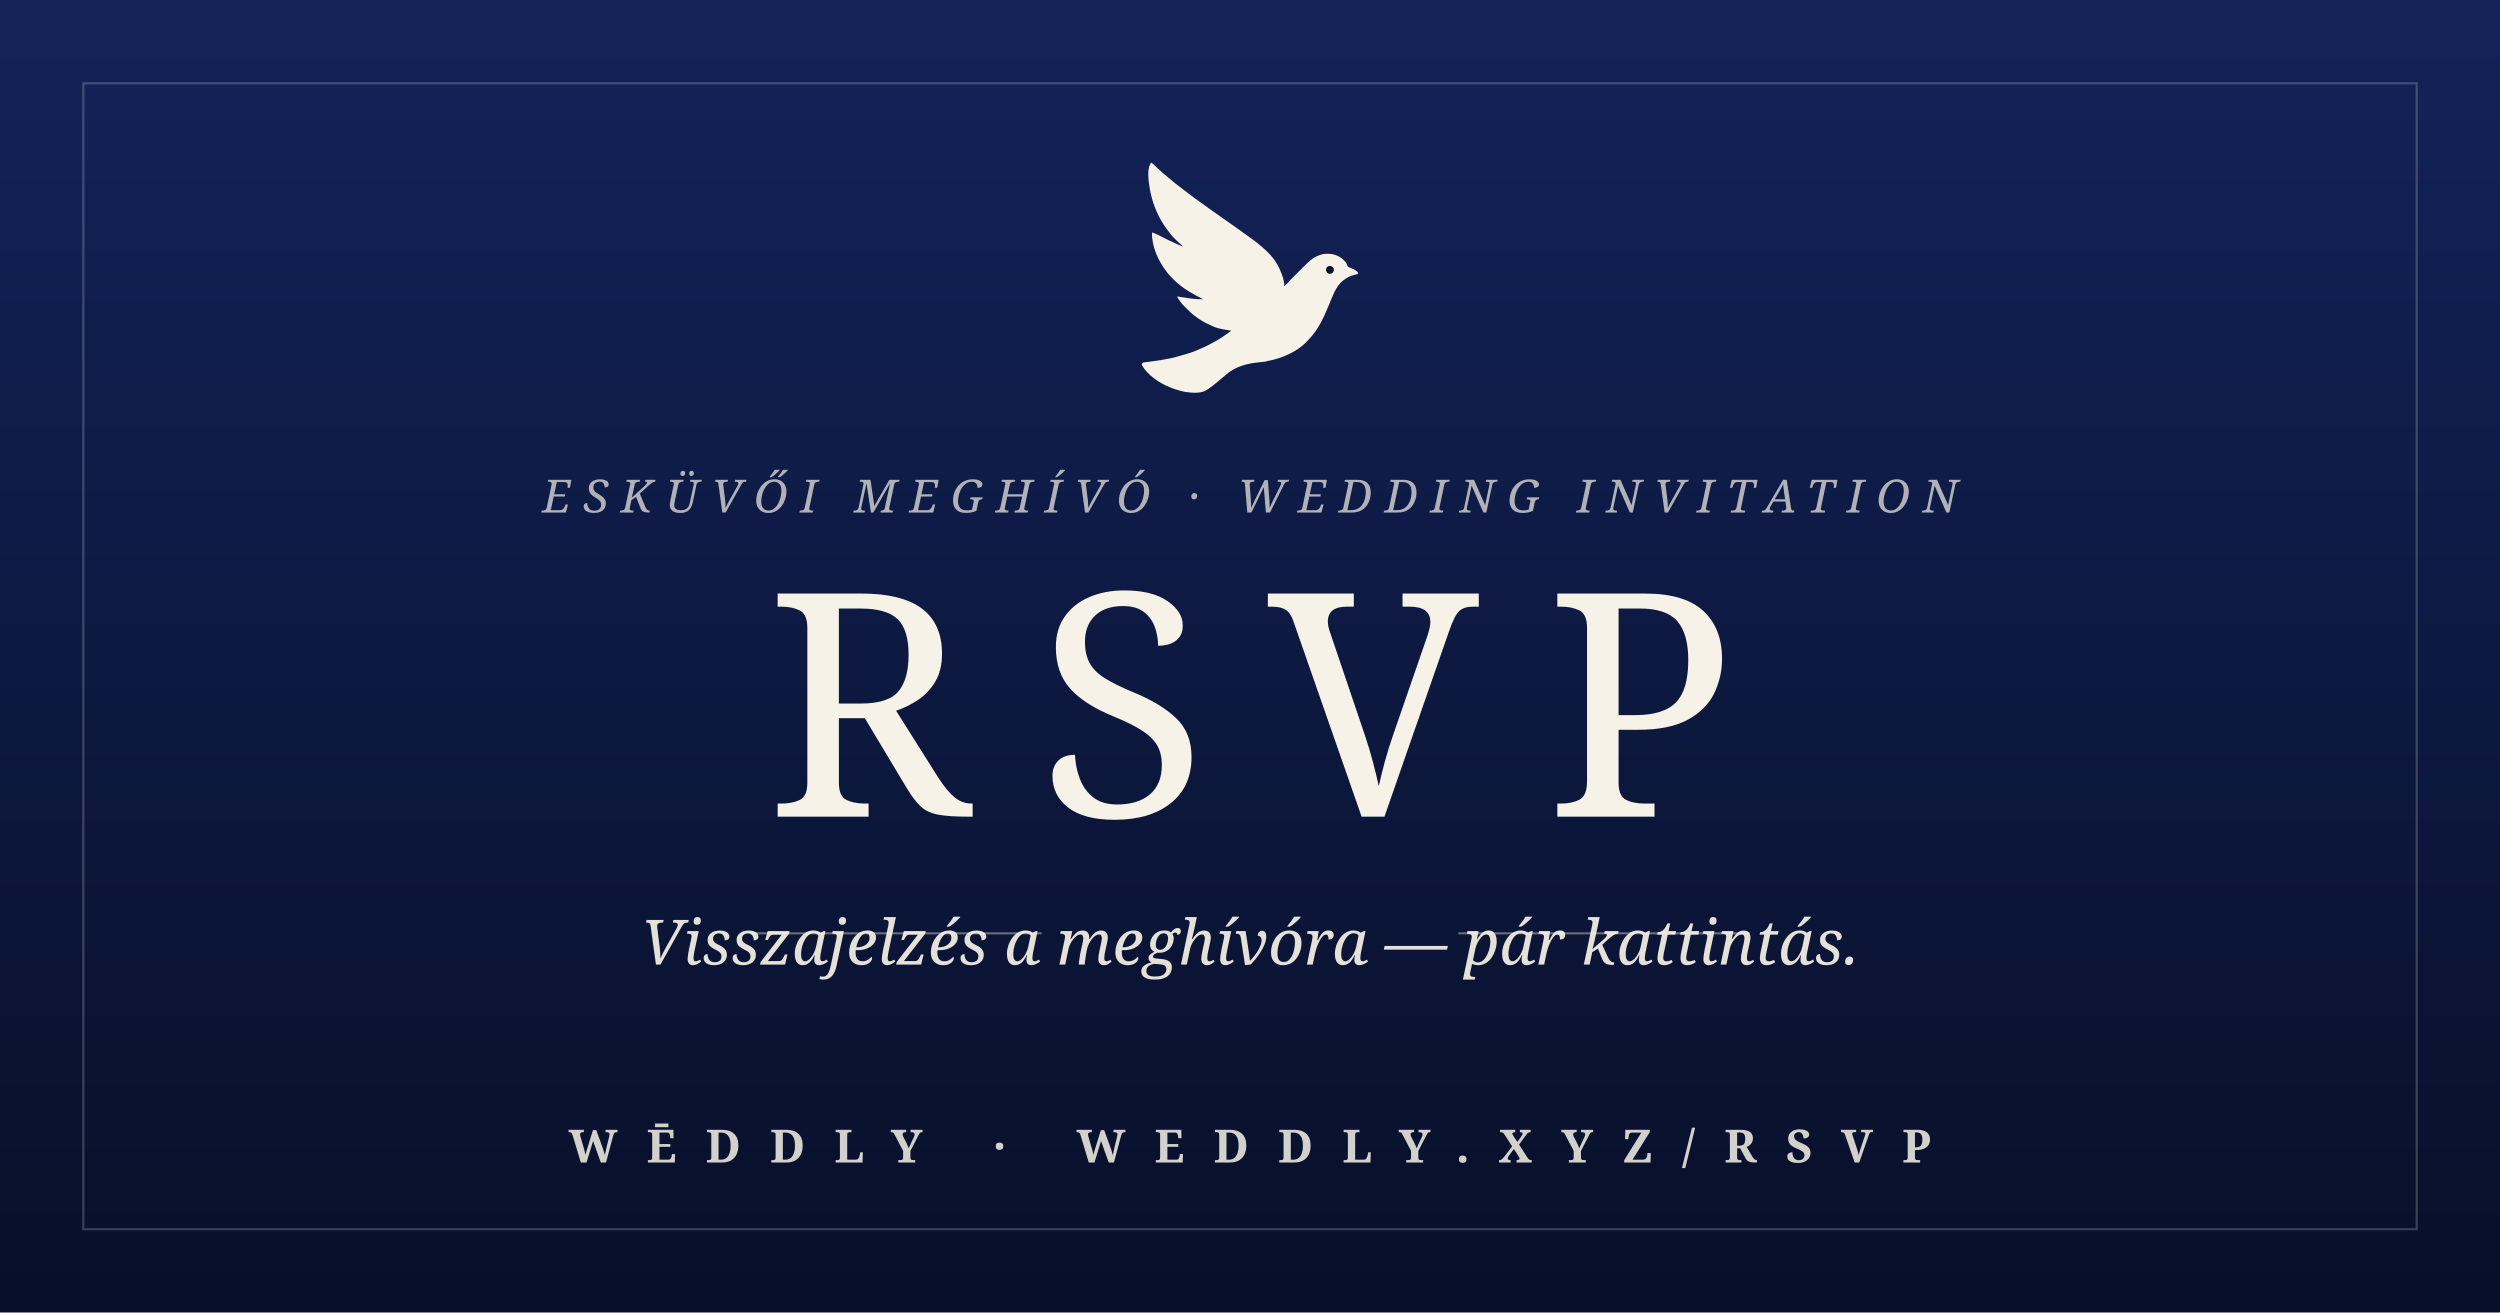
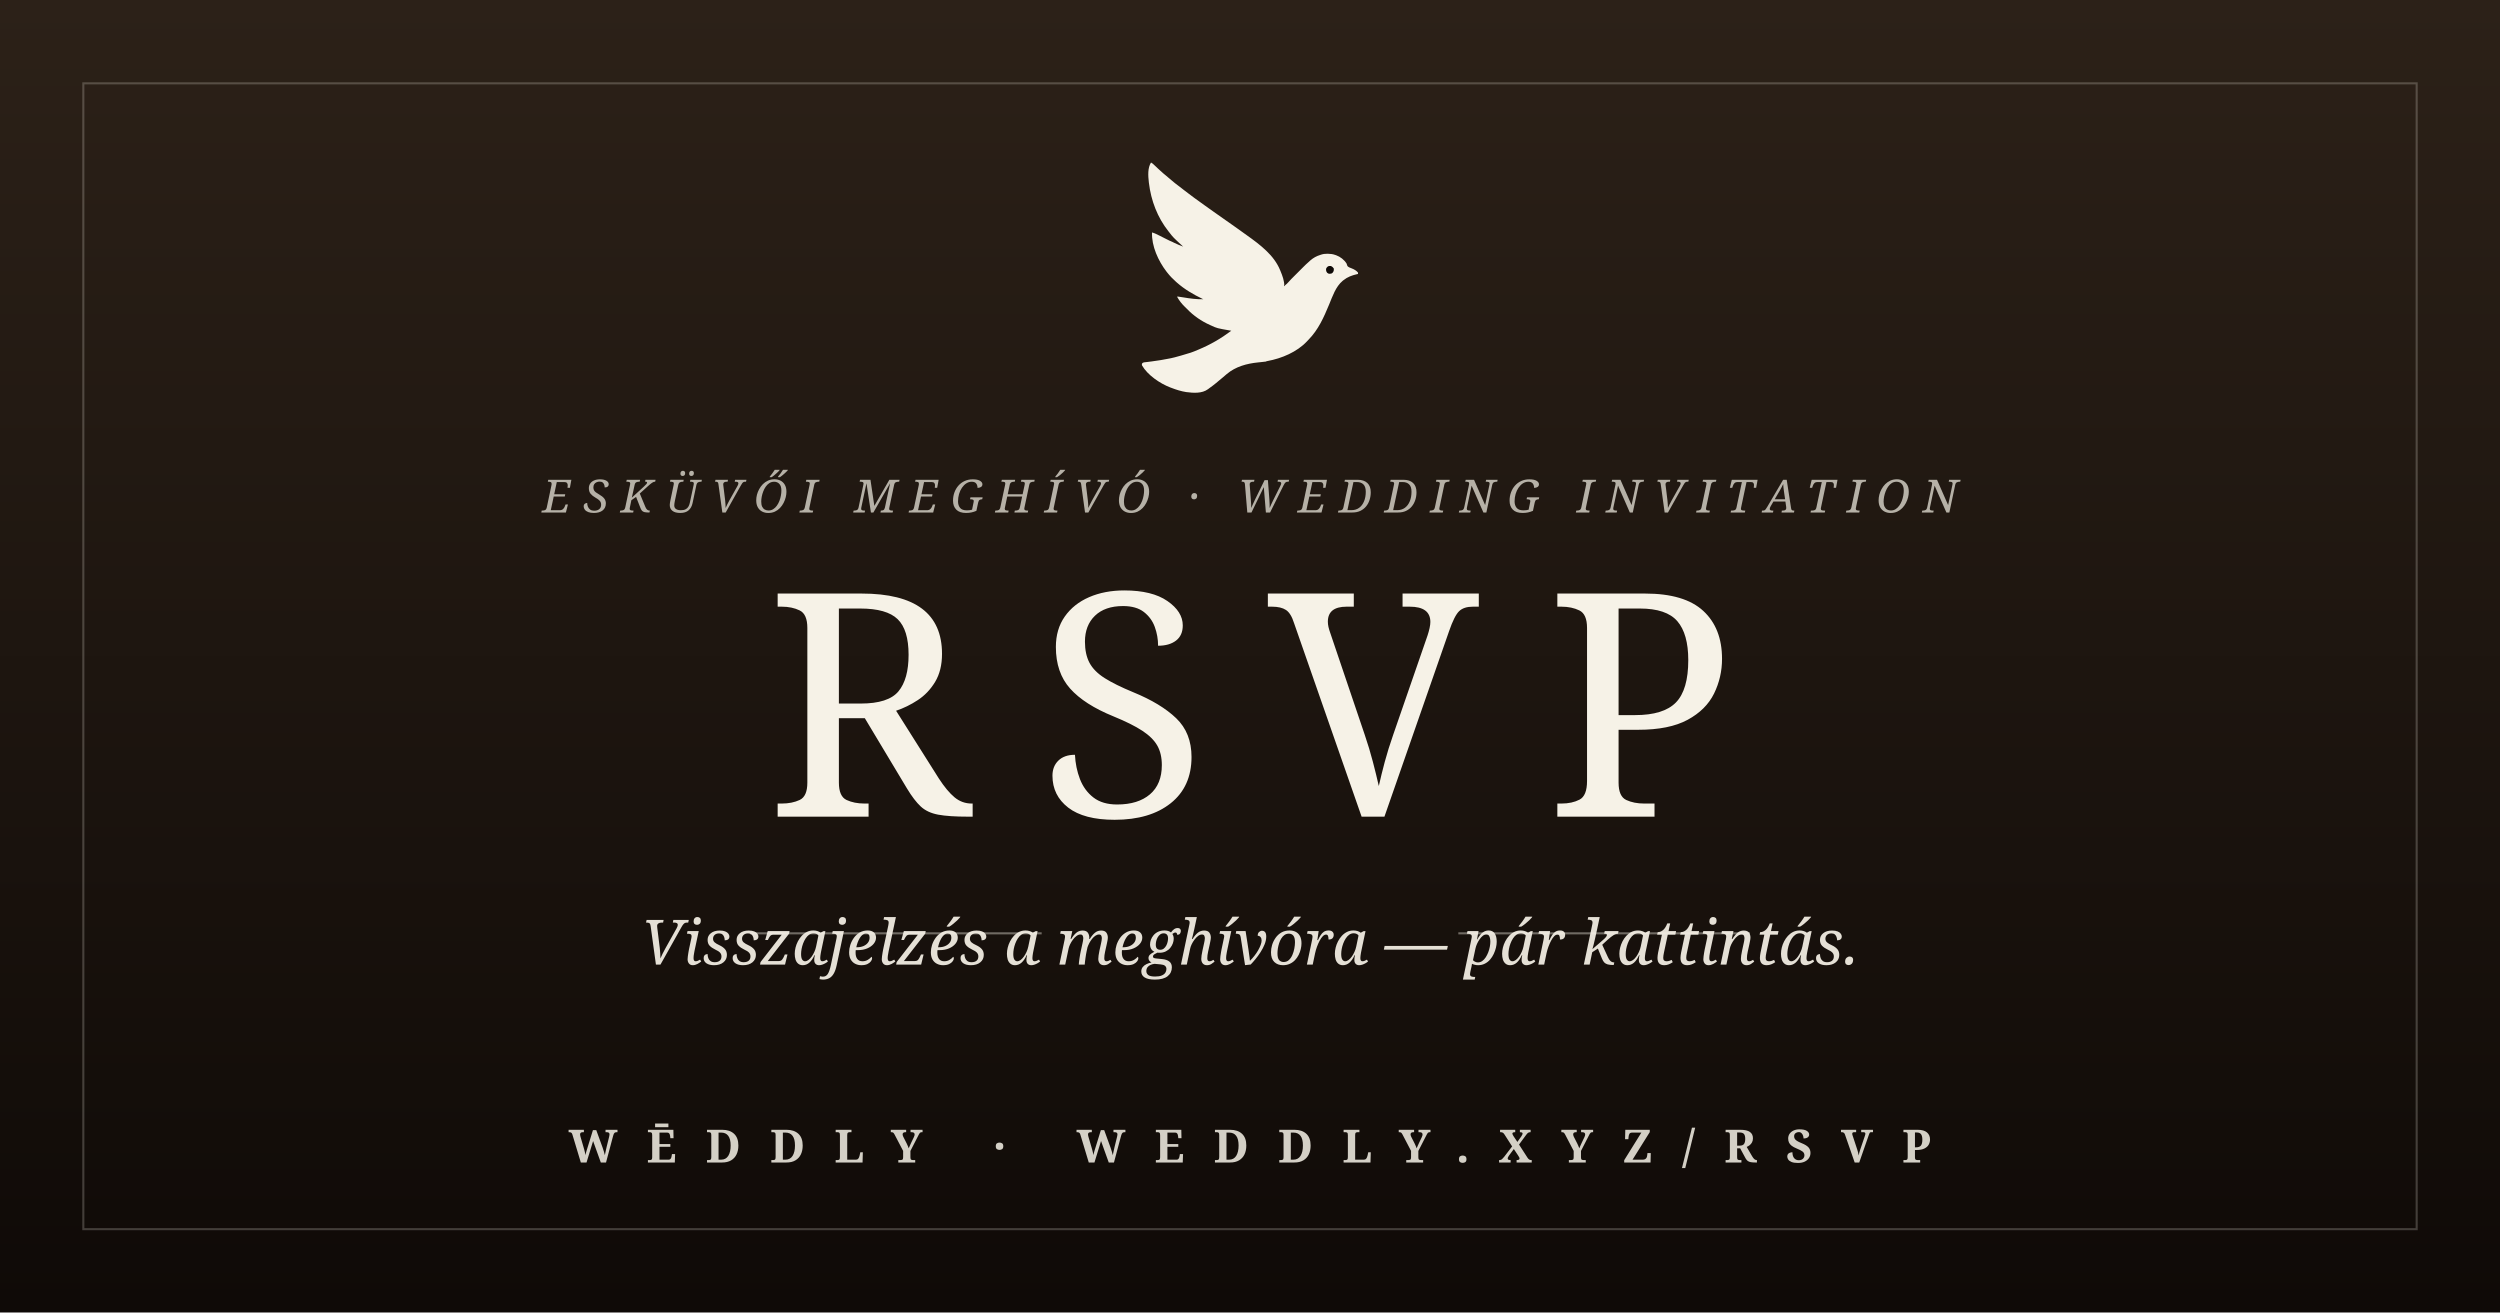
<svg xmlns="http://www.w3.org/2000/svg" width="1200" height="630" viewBox="0 0 1200 630">
  <linearGradient id="bg" x1="0" y1="0" x2="0" y2="1">
-     <stop offset="0" stop-color="#13235a" />
-     <stop offset="1" stop-color="#080f28" />
+     <stop offset="0" stop-color="#2c2118" />
+     <stop offset="1" stop-color="#0f0a07" />
  </linearGradient>
  <rect width="1200" height="630" fill="url(#bg)" />
  <rect x="40" y="40" width="1120" height="550" fill="none" stroke="#f6f2e7" stroke-width="1" stroke-opacity="0.22" />
  <svg x="548" y="78" width="104" height="111" viewBox="337 282 624 668" preserveAspectRatio="xMidYMid meet">
    <path d="M0 0 C3.899 2.133 6.739 4.552 9.812 7.75 C13.34 11.35 16.917 14.755 20.746 18.027 C23.104 20.091 25.394 22.217 27.683 24.357 C32.854 29.188 38.095 33.786 43.676 38.145 C46.005 40.004 48.224 41.943 50.438 43.938 C55.482 48.472 60.721 52.742 66 57 C67.111 57.904 68.221 58.807 69.332 59.711 C78.152 66.856 87.186 73.689 96.285 80.473 C100.074 83.299 103.828 86.165 107.562 89.062 C119.307 98.135 131.324 106.855 143.422 115.449 C147.57 118.399 151.69 121.389 155.812 124.375 C163.8 130.154 171.84 135.854 179.904 141.525 C181.985 142.989 184.063 144.457 186.141 145.926 C193.747 151.303 201.366 156.662 209 162 C217.326 167.822 225.632 173.671 233.928 179.537 C236.018 181.013 238.11 182.485 240.203 183.957 C248.336 189.679 256.428 195.454 264.482 201.287 C268.401 204.125 272.326 206.951 276.27 209.753 C295.652 223.526 314.799 237.528 332 254 C332.527 254.5 333.054 254.999 333.597 255.514 C349.975 271.12 364.42 289.909 373 311 C373.296 311.705 373.593 312.41 373.898 313.137 C379.542 326.793 385.434 341.993 385 357 C385.66 357 386.32 357 387 357 C387 356.34 387 355.68 387 355 C388.769 353.3 390.664 351.792 392.566 350.242 C394.564 348.402 396.235 346.598 397.984 344.536 C402.643 339.18 407.661 334.195 412.684 329.184 C413.708 328.158 414.733 327.133 415.757 326.107 C417.893 323.97 420.03 321.834 422.169 319.7 C424.89 316.985 427.606 314.266 430.322 311.545 C432.433 309.43 434.547 307.317 436.661 305.205 C437.663 304.204 438.664 303.202 439.664 302.2 C444.728 297.126 449.814 292.144 455.27 287.491 C457.122 285.895 458.904 284.235 460.688 282.562 C469.011 275.316 478.474 270.19 489 267 C489.723 266.75 490.447 266.5 491.192 266.242 C497.368 264.199 502.888 263.521 509.375 263.625 C510.294 263.634 511.213 263.644 512.16 263.654 C519.124 263.808 525.413 264.638 532 267 C532.967 267.317 533.934 267.634 534.93 267.961 C547.115 272.424 558.093 280.941 565 292 C565.527 293.554 566.029 295.116 566.5 296.688 C567.893 300.259 568.985 300.992 572.445 302.871 C575.243 304.092 578.082 305.196 580.926 306.305 C587.131 308.762 593.772 312.719 598 318 C598 319.32 598 320.64 598 322 C597.031 322.208 596.061 322.415 595.062 322.629 C580.807 325.84 567.468 330.7 556 340 C554.757 340.982 554.757 340.982 553.488 341.984 C533.433 358.815 524.509 386.357 514.737 409.833 C499.124 447.324 483.576 482.963 454.7 512.26 C453.196 513.8 451.729 515.363 450.273 516.949 C421.483 547.478 377.495 565.952 336.844 573.422 C334.067 573.858 334.067 573.858 332 575 C329.046 575.379 326.099 575.712 323.137 576.016 C321.279 576.217 319.422 576.419 317.564 576.621 C314.659 576.934 311.753 577.243 308.846 577.542 C276.434 580.889 244.407 589.569 219 611 C218.448 611.466 217.896 611.931 217.327 612.411 C214.327 614.949 211.346 617.509 208.379 620.086 C204.55 623.404 200.631 626.607 196.695 629.797 C193.85 632.122 191.052 634.499 188.25 636.875 C181.924 642.156 175.344 647.038 168.635 651.819 C167.273 652.803 165.937 653.823 164.609 654.852 C147.217 667.796 122.141 665.839 101.668 663.148 C86.861 660.822 72.941 656.407 59 651 C57.881 650.591 56.762 650.183 55.609 649.762 C26.187 638.461 -9.994 614.124 -26 586 C-26.418 583.344 -26.418 583.344 -26 581 C-24.291 578.682 -23.238 578.058 -20.413 577.372 C-19.376 577.252 -18.338 577.131 -17.27 577.008 C-16.091 576.863 -14.912 576.718 -13.697 576.569 C-11.774 576.349 -11.774 576.349 -9.812 576.125 C-7.069 575.788 -4.328 575.441 -1.586 575.094 C-0.878 575.005 -0.17 574.917 0.559 574.826 C18.688 572.547 36.726 569.606 54.625 565.938 C55.767 565.704 56.909 565.471 58.086 565.231 C65.111 563.746 71.994 561.937 78.883 559.912 C81.704 559.087 84.532 558.311 87.375 557.562 C93.373 555.941 99.285 554.063 105.207 552.188 C108.212 551.247 111.221 550.358 114.25 549.5 C117.778 548.447 121.132 547.16 124.523 545.727 C128.705 543.966 132.89 542.218 137.086 540.492 C171.429 526.257 202.302 508.315 232 486 C231.282 485.875 230.563 485.749 229.823 485.62 C190.589 478.721 190.589 478.721 174 471 C172.845 470.487 171.69 469.974 170.5 469.445 C145.475 458.224 123 442.838 104 423 C103.154 422.154 102.309 421.309 101.438 420.438 C100.231 419.231 100.231 419.231 99 418 C98.254 417.306 98.254 417.306 97.492 416.598 C89.311 408.816 81.552 398.862 76 389 C76 388.34 76 387.68 76 387 C82.147 387.686 88.211 388.704 94.304 389.765 C113.217 393.041 131.772 395.397 151 395 C150.262 394.644 149.524 394.288 148.763 393.921 C122.163 381.028 97.273 366.584 75 347 C73.654 345.822 73.654 345.822 72.281 344.621 C63.002 336.387 54.653 327.775 47 318 C46.246 317.04 45.492 316.079 44.715 315.09 C21.099 284.344 1.396 241.466 3 202 C10.915 204.261 17.979 207.876 25.271 211.609 C30.43 214.238 35.608 216.829 40.785 219.422 C42.663 220.363 44.539 221.307 46.415 222.251 C47.581 222.836 48.748 223.421 49.949 224.023 C50.994 224.549 52.039 225.074 53.116 225.615 C55.712 226.862 58.32 227.95 61 229 C62.967 229.962 64.925 230.942 66.875 231.938 C75.374 236.213 84.115 239.62 93 243 C92.103 242.175 91.206 241.35 90.281 240.5 C63.763 216.004 63.763 216.004 53 202 C51.824 200.532 51.824 200.532 50.625 199.035 C18.602 158.808 0.046 109.8 -6 59 C-6.103 58.156 -6.206 57.313 -6.312 56.444 C-8.356 38.235 -9.918 16.127 0 0 Z " fill="#f6f2e7" transform="translate(363,282)" />
-     <path d="M0 0 C3.704 2.027 5.654 3.48 8 7 C8.463 11.999 8.104 15.009 5 19 C2.456 21.837 0.244 22.274 -3.438 22.5 C-7.184 22.389 -7.893 22.084 -11 19.625 C-13.803 15.946 -14.34 13.717 -14.289 9.035 C-13.836 5.846 -12.261 4.196 -10 2 C-6.245 -0.503 -4.453 -0.453 0 0 Z " fill="#0a1330" transform="translate(883,581)" />
+     <path d="M0 0 C3.704 2.027 5.654 3.48 8 7 C8.463 11.999 8.104 15.009 5 19 C2.456 21.837 0.244 22.274 -3.438 22.5 C-7.184 22.389 -7.893 22.084 -11 19.625 C-13.803 15.946 -14.34 13.717 -14.289 9.035 C-13.836 5.846 -12.261 4.196 -10 2 C-6.245 -0.503 -4.453 -0.453 0 0 Z " fill="#0f0a07" transform="translate(883,581)" />
  </svg>
  <text x="600" y="246" font-family="'Cormorant Garamond', Georgia, serif" font-size="22" font-style="italic" letter-spacing="6" fill="#f6f2e7" fill-opacity="0.7" text-anchor="middle">ESKÜVŐI MEGHÍVÓ · WEDDING INVITATION</text>
  <text x="600" y="392" font-family="'Cormorant Garamond', Georgia, serif" font-size="150" font-weight="500" letter-spacing="32" fill="#f6f2e7" text-anchor="middle">RSVP</text>
  <line x1="360" y1="448" x2="500" y2="448" stroke="#f6f2e7" stroke-width="1" stroke-opacity="0.4" />
  <line x1="700" y1="448" x2="840" y2="448" stroke="#f6f2e7" stroke-width="1" stroke-opacity="0.4" />
  <text x="600" y="463" font-family="'Cormorant Garamond', Georgia, serif" font-size="30" font-style="italic" fill="#f6f2e7" fill-opacity="0.92" text-anchor="middle">Visszajelzés a meghívóra — pár kattintás.</text>
  <text x="600" y="558" font-family="'Cormorant Garamond', Georgia, serif" font-size="22" font-weight="600" letter-spacing="14" fill="#f6f2e7" fill-opacity="0.85" text-anchor="middle">WĒDDLY · WEDDLY.XYZ/RSVP</text>
</svg>
